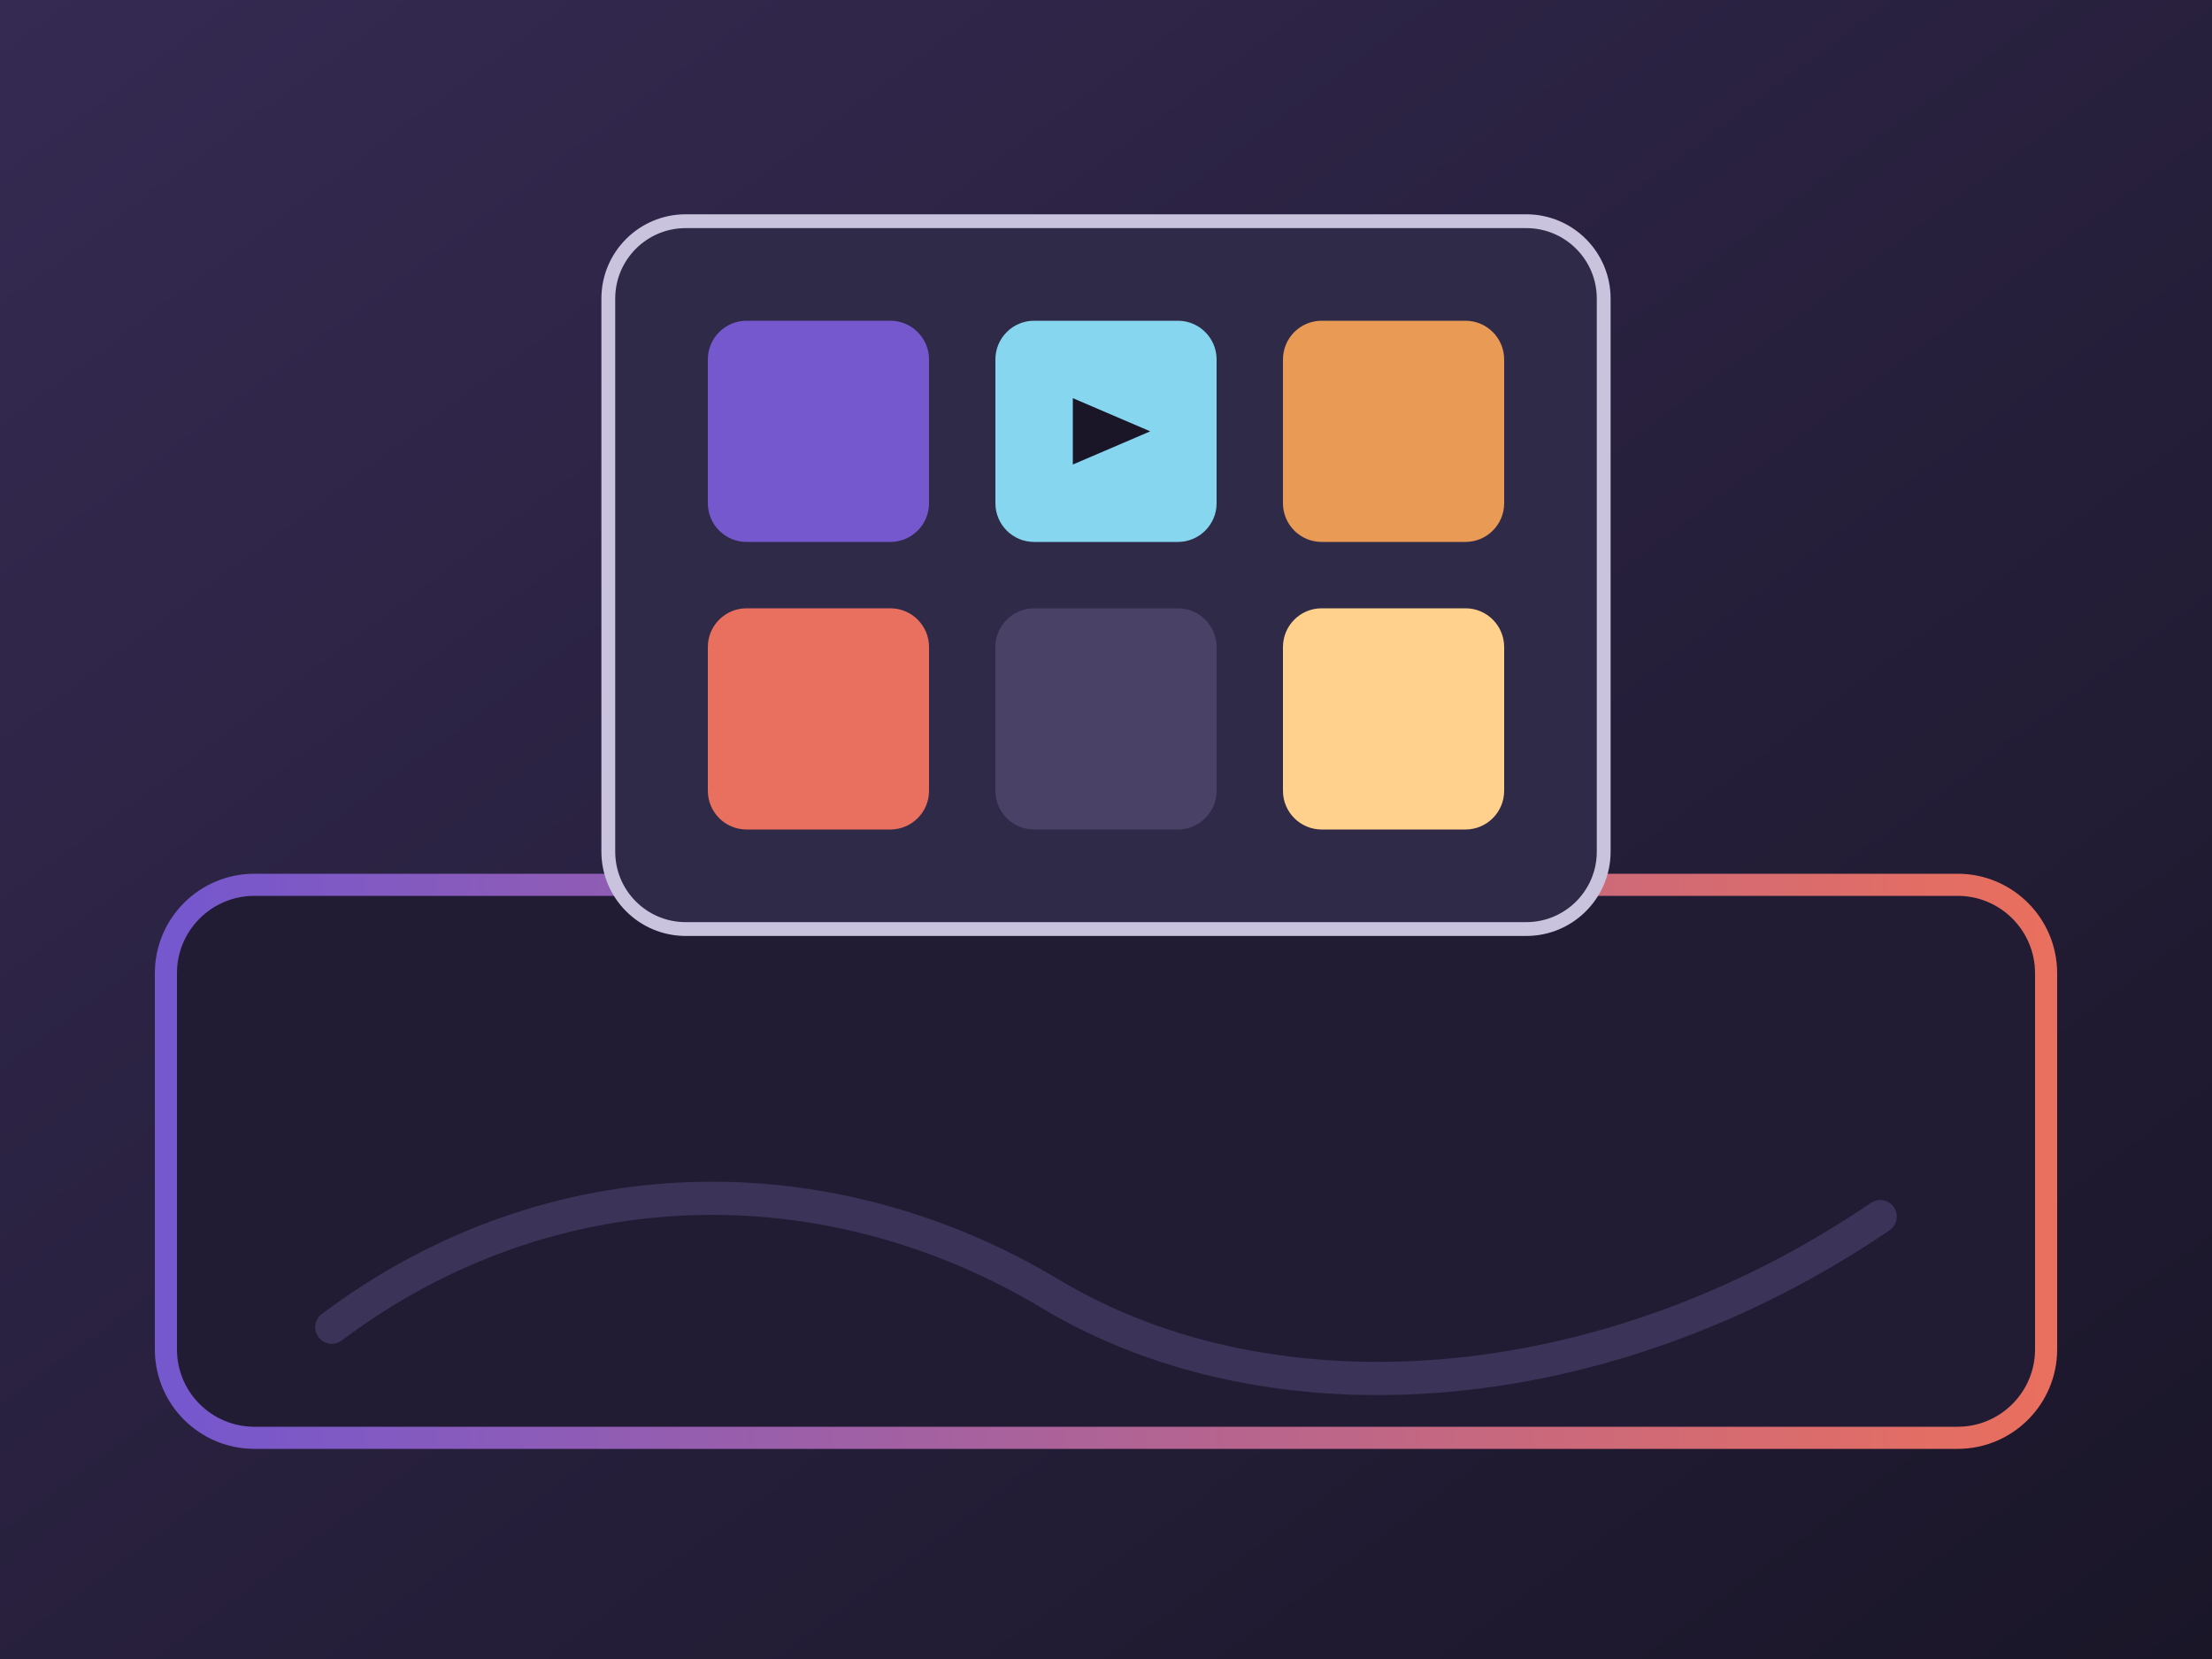
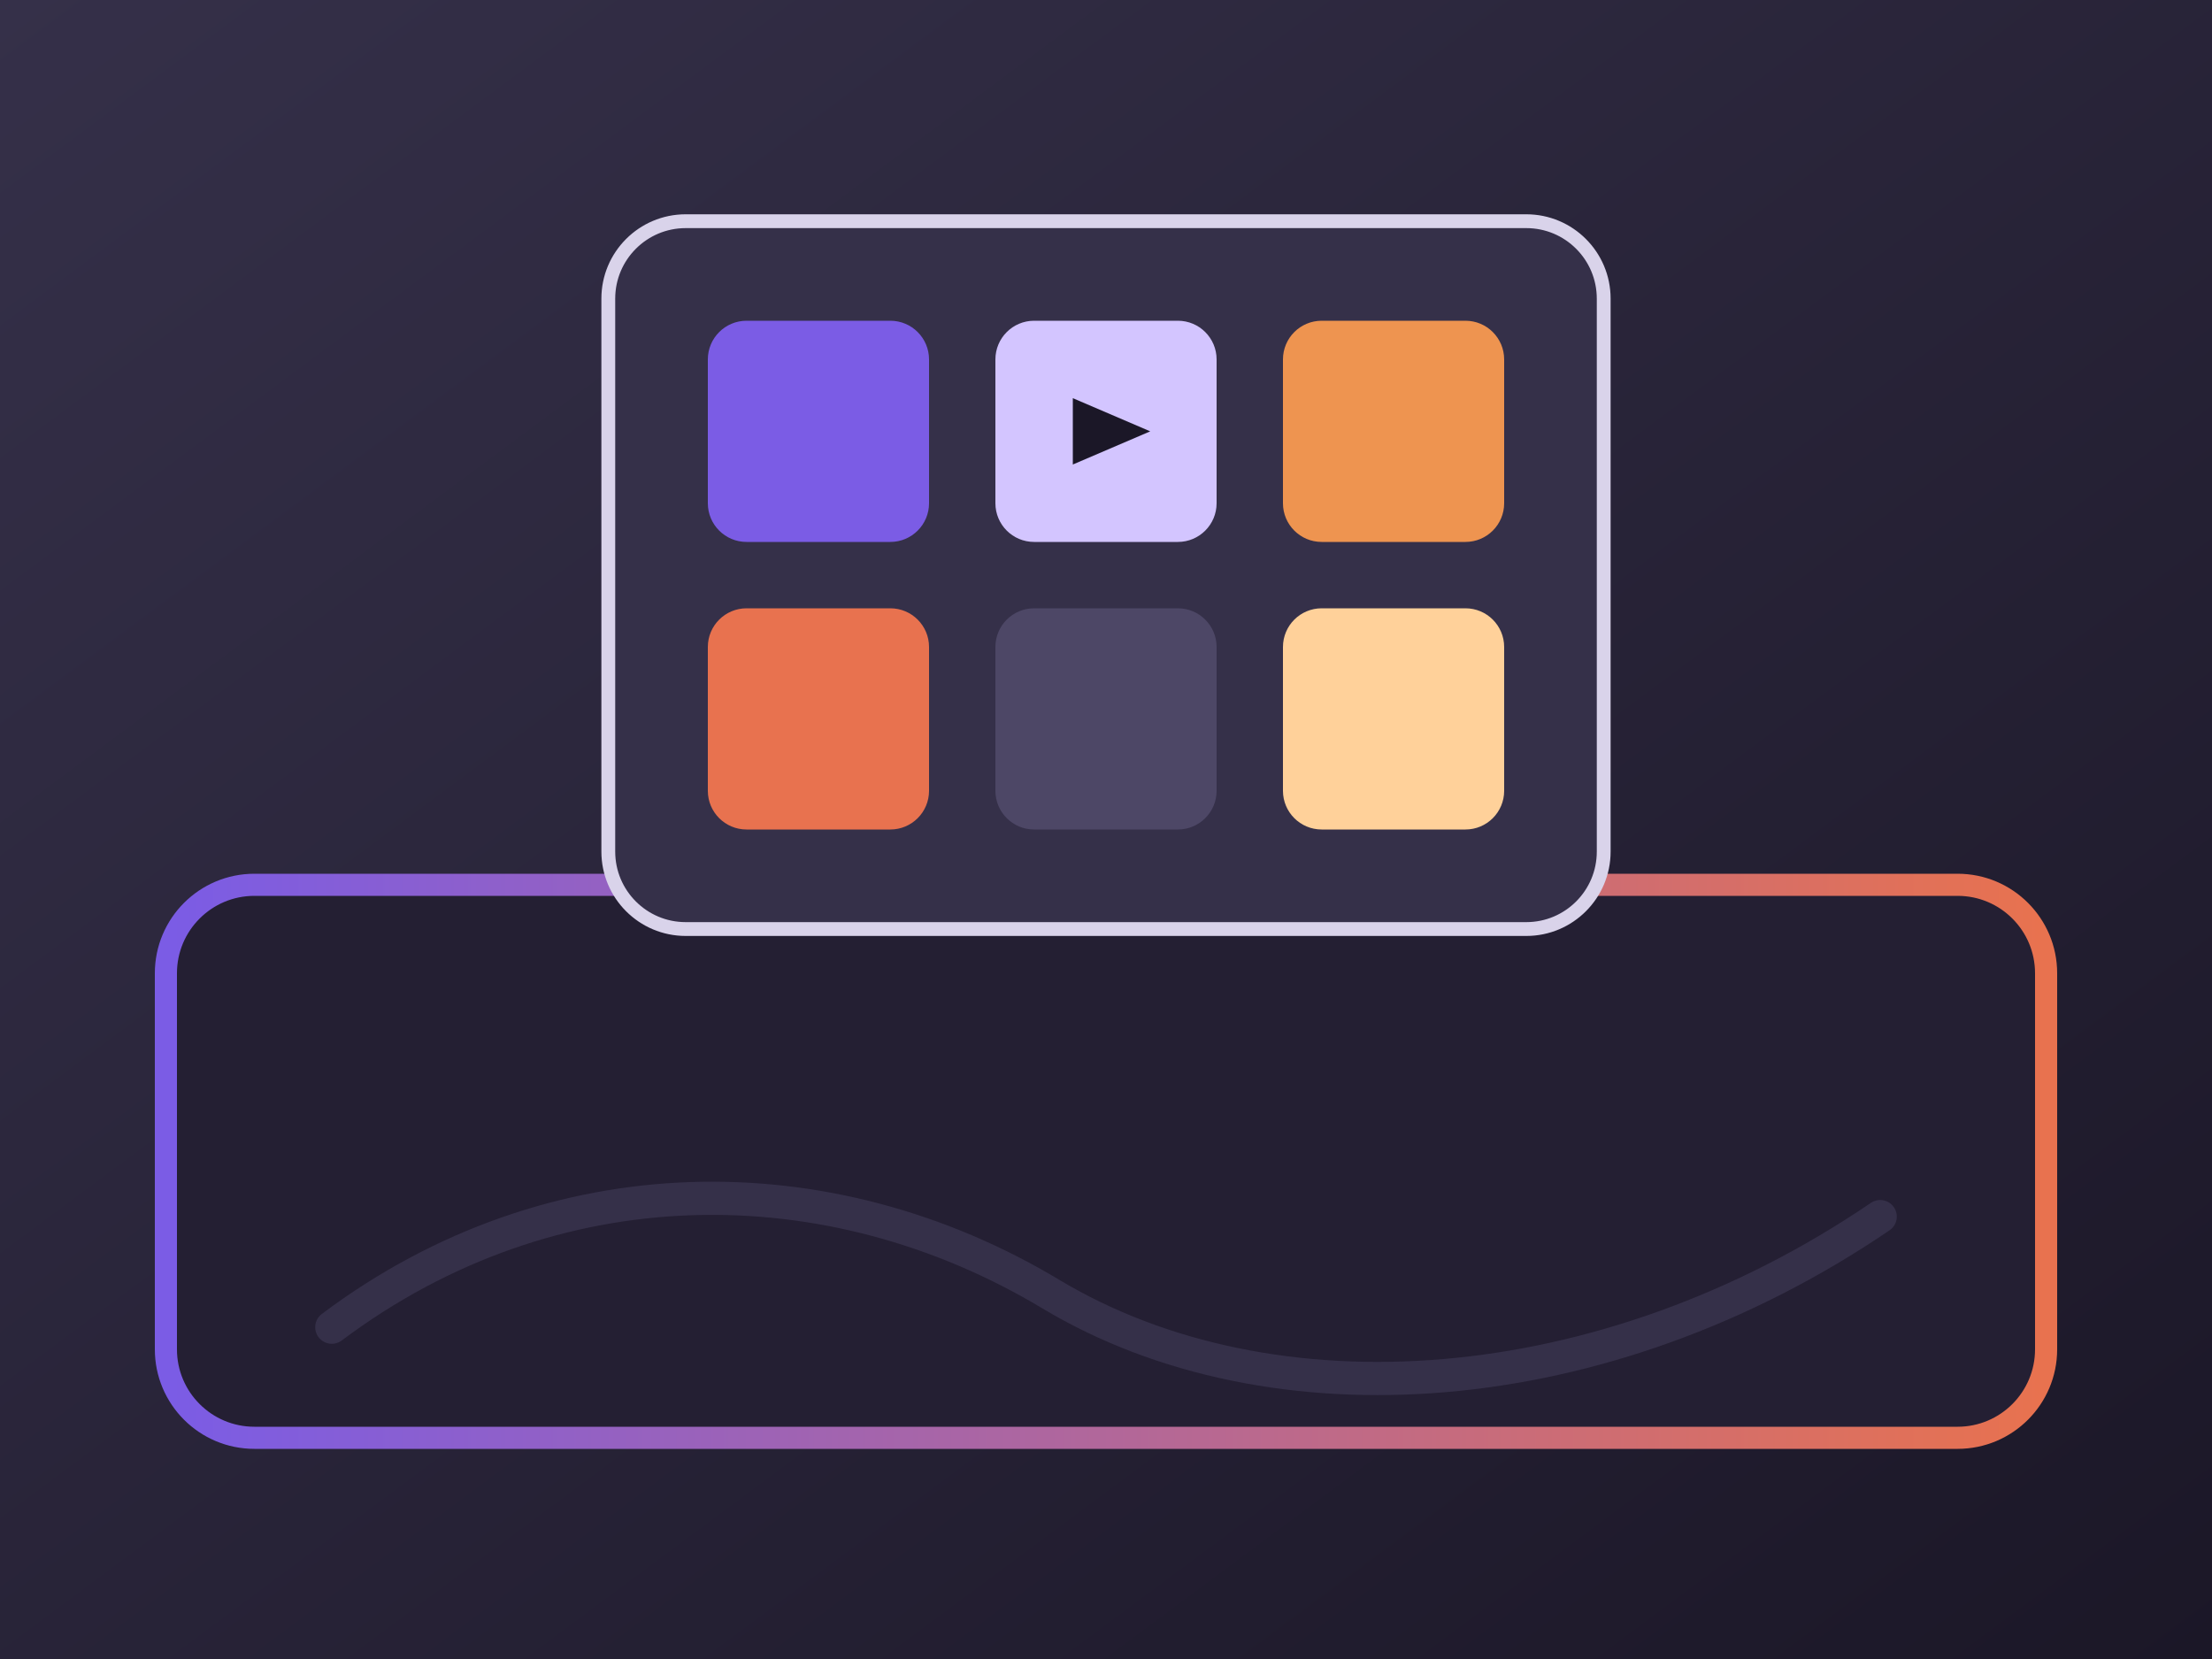
<svg xmlns="http://www.w3.org/2000/svg" viewBox="0 0 400 300" role="img" aria-label="Accesorio gaming">
  <defs>
    <linearGradient id="bg" x1="0" y1="0" x2="1" y2="1">
-       <stop offset="0" stop-color="#352a52" />
-       <stop offset="1" stop-color="#1a1628" />
+       <stop offset="0" stop-color="#353049" />
+       <stop offset="1" stop-color="#1B1727" />
    </linearGradient>
    <linearGradient id="pad" x1="0" y1="0" x2="1" y2="0">
-       <stop offset="0" stop-color="#7557ce" />
-       <stop offset="1" stop-color="#e96f5e" />
+       <stop offset="0" stop-color="#7B5CE5" />
+       <stop offset="1" stop-color="#E8724F" />
    </linearGradient>
  </defs>
  <rect width="400" height="300" fill="url(#bg)" />
-   <rect x="30" y="160" width="340" height="100" rx="16" fill="#211c33" stroke="url(#pad)" stroke-width="4" />
-   <path d="M60 240c40-30 90-30 130-6s100 20 150-14" fill="none" stroke="#3b3358" stroke-width="6" stroke-linecap="round" />
-   <rect x="110" y="40" width="180" height="128" rx="14" fill="#2f2a47" stroke="#c9c3dd" stroke-width="2.5" />
+   <rect x="30" y="160" width="340" height="100" rx="16" fill="#241F33" stroke="url(#pad)" stroke-width="4" />
+   <path d="M60 240c40-30 90-30 130-6s100 20 150-14" fill="none" stroke="#353049" stroke-width="6" stroke-linecap="round" />
+   <rect x="110" y="40" width="180" height="128" rx="14" fill="#353049" stroke="#D9D3EA" stroke-width="2.5" />
  <g>
-     <rect x="128" y="58" width="40" height="40" rx="7" fill="#7557ce" />
-     <rect x="180" y="58" width="40" height="40" rx="7" fill="#86d6ef" />
-     <rect x="232" y="58" width="40" height="40" rx="7" fill="#e99a55" />
-     <rect x="128" y="110" width="40" height="40" rx="7" fill="#e96f5e" />
-     <rect x="180" y="110" width="40" height="40" rx="7" fill="#4a4166" />
-     <rect x="232" y="110" width="40" height="40" rx="7" fill="#ffd18d" />
+     <rect x="128" y="58" width="40" height="40" rx="7" fill="#7B5CE5" />
+     <rect x="180" y="58" width="40" height="40" rx="7" fill="#D3C5FF" />
+     <rect x="232" y="58" width="40" height="40" rx="7" fill="#EE9450" />
+     <rect x="128" y="110" width="40" height="40" rx="7" fill="#E8724F" />
+     <rect x="180" y="110" width="40" height="40" rx="7" fill="#4D4766" />
+     <rect x="232" y="110" width="40" height="40" rx="7" fill="#FFD19A" />
  </g>
-   <path d="M194 72l14 6-14 6z" fill="#1a1628" />
+   <path d="M194 72l14 6-14 6z" fill="#1B1727" />
</svg>
